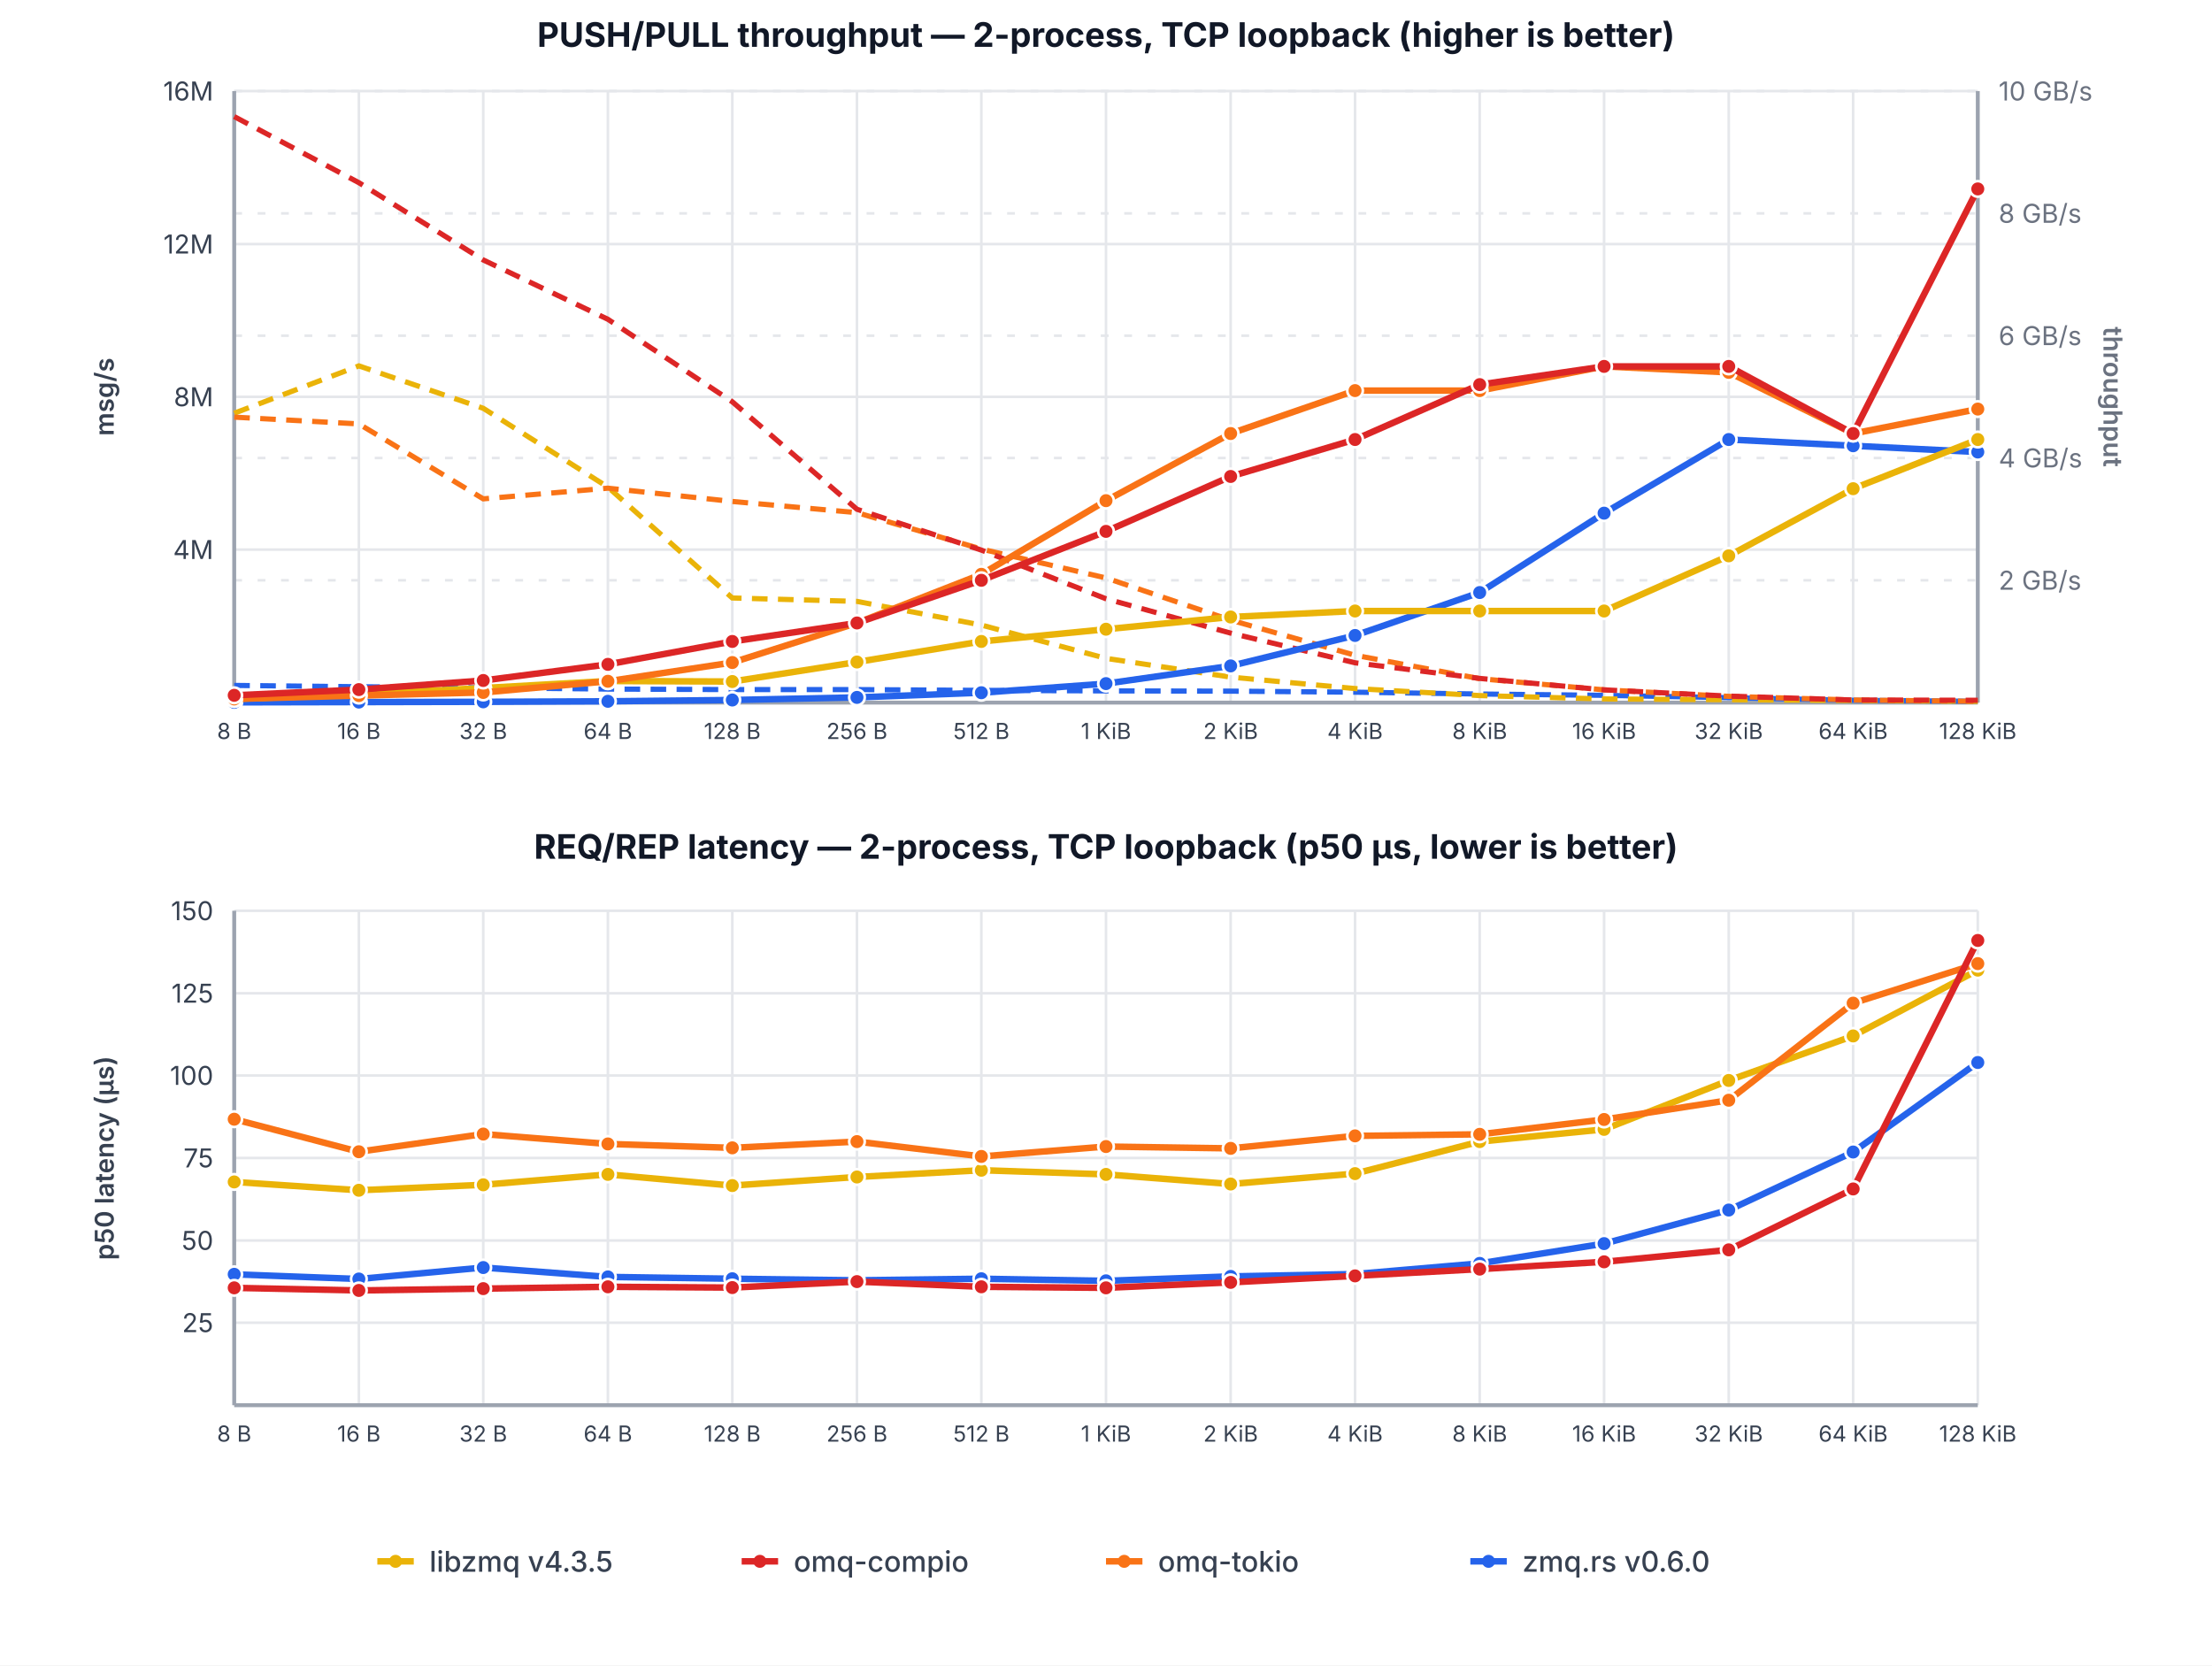
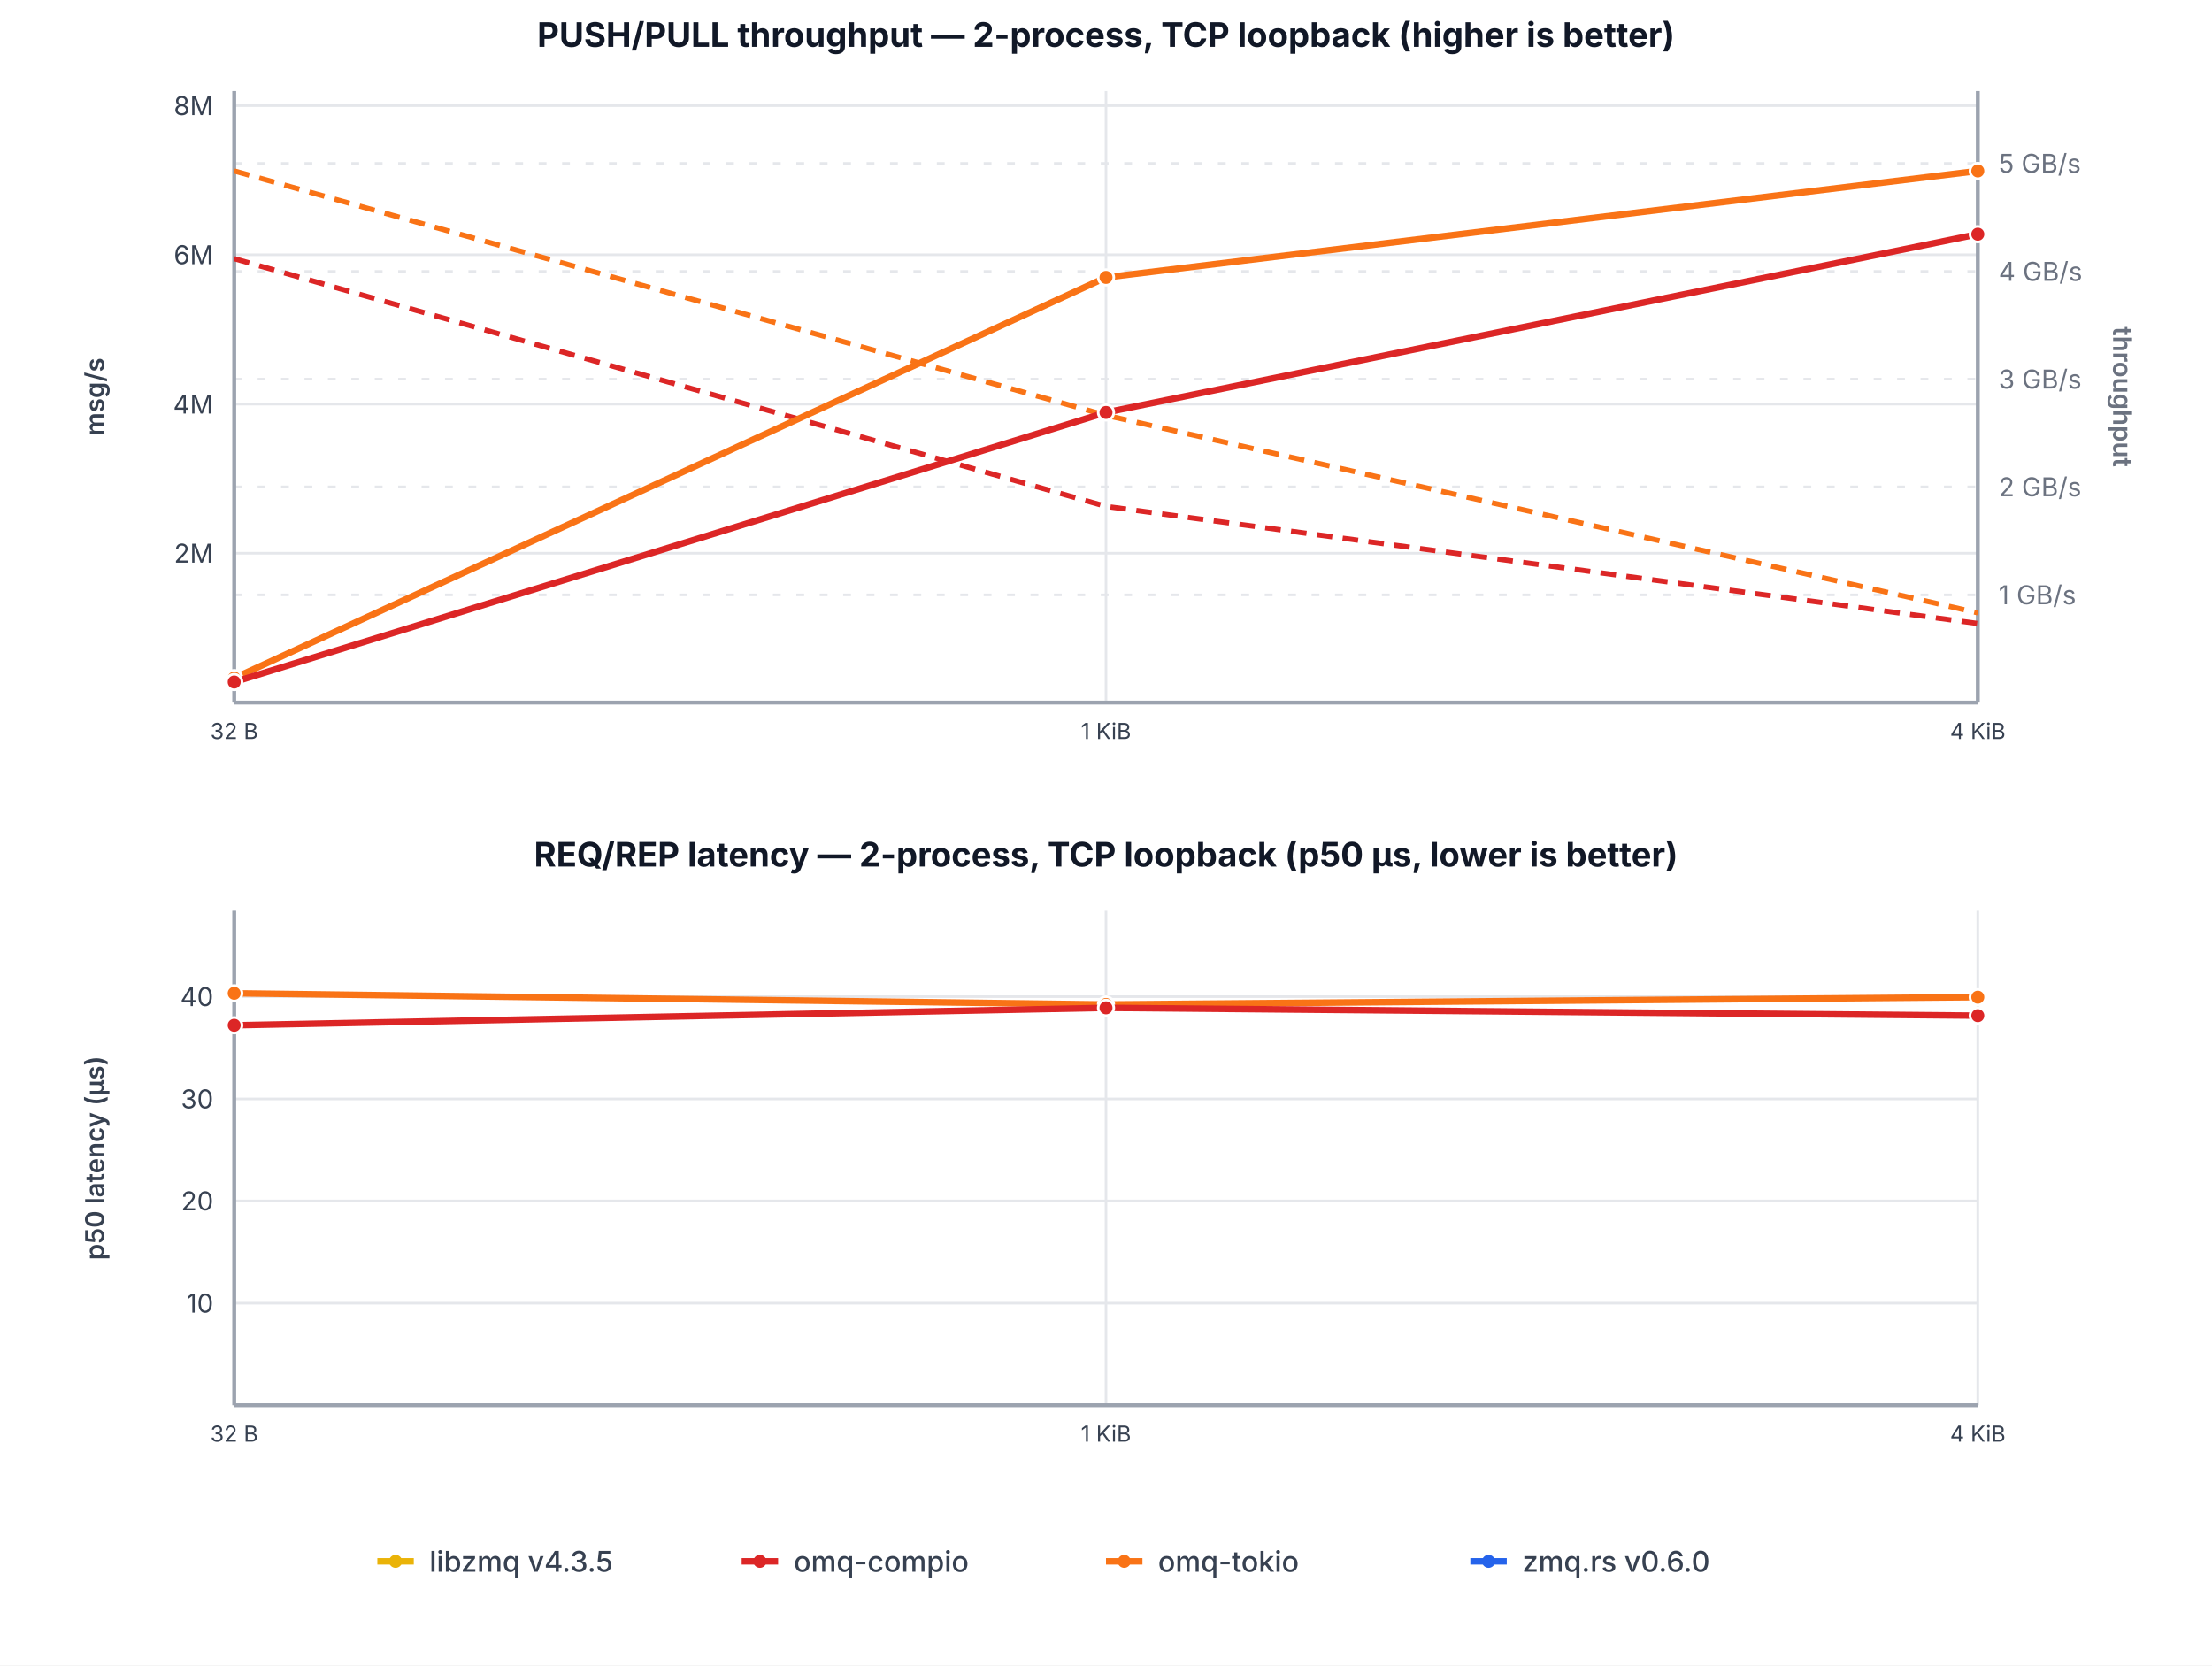
<svg xmlns="http://www.w3.org/2000/svg" viewBox="0 0 850 640" font-family="system-ui, -apple-system, sans-serif">
  <rect width="850" height="640" fill="white" />
-   <text x="425.0" y="18" text-anchor="middle" fill="#111827" font-size="13" font-weight="700">PUSH/PULL throughput — 2-process, TCP loopback (higher is better)</text>
-   <line x1="90" y1="211.2" x2="760" y2="211.2" stroke="#e5e7eb" stroke-width="1" />
-   <text x="82" y="211.2" text-anchor="end" dominant-baseline="middle" fill="#374151" font-size="10">4M</text>
-   <line x1="90" y1="152.5" x2="760" y2="152.5" stroke="#e5e7eb" stroke-width="1" />
-   <text x="82" y="152.5" text-anchor="end" dominant-baseline="middle" fill="#374151" font-size="10">8M</text>
-   <line x1="90" y1="93.8" x2="760" y2="93.8" stroke="#e5e7eb" stroke-width="1" />
-   <text x="82" y="93.8" text-anchor="end" dominant-baseline="middle" fill="#374151" font-size="10">12M</text>
-   <line x1="90" y1="35.0" x2="760" y2="35.0" stroke="#e5e7eb" stroke-width="1" />
-   <text x="82" y="35.0" text-anchor="end" dominant-baseline="middle" fill="#374151" font-size="10">16M</text>
-   <line x1="90.0" y1="35" x2="90.0" y2="270" stroke="#e5e7eb" stroke-width="1" />
-   <line x1="137.9" y1="35" x2="137.9" y2="270" stroke="#e5e7eb" stroke-width="1" />
-   <line x1="185.7" y1="35" x2="185.7" y2="270" stroke="#e5e7eb" stroke-width="1" />
-   <line x1="233.6" y1="35" x2="233.6" y2="270" stroke="#e5e7eb" stroke-width="1" />
-   <line x1="281.4" y1="35" x2="281.4" y2="270" stroke="#e5e7eb" stroke-width="1" />
-   <line x1="329.3" y1="35" x2="329.3" y2="270" stroke="#e5e7eb" stroke-width="1" />
-   <line x1="377.1" y1="35" x2="377.1" y2="270" stroke="#e5e7eb" stroke-width="1" />
-   <line x1="425.0" y1="35" x2="425.0" y2="270" stroke="#e5e7eb" stroke-width="1" />
-   <line x1="472.9" y1="35" x2="472.9" y2="270" stroke="#e5e7eb" stroke-width="1" />
-   <line x1="520.7" y1="35" x2="520.7" y2="270" stroke="#e5e7eb" stroke-width="1" />
-   <line x1="568.6" y1="35" x2="568.6" y2="270" stroke="#e5e7eb" stroke-width="1" />
-   <line x1="616.4" y1="35" x2="616.4" y2="270" stroke="#e5e7eb" stroke-width="1" />
-   <line x1="664.3" y1="35" x2="664.3" y2="270" stroke="#e5e7eb" stroke-width="1" />
-   <line x1="712.1" y1="35" x2="712.1" y2="270" stroke="#e5e7eb" stroke-width="1" />
-   <line x1="760.0" y1="35" x2="760.0" y2="270" stroke="#e5e7eb" stroke-width="1" />
-   <line x1="90" y1="223.0" x2="760" y2="223.0" stroke="#e5e7eb" stroke-width="1" stroke-dasharray="3,6" />
-   <text x="768" y="223.0" text-anchor="start" dominant-baseline="middle" fill="#6b7280" font-size="10">2 GB/s</text>
-   <line x1="90" y1="176.0" x2="760" y2="176.0" stroke="#e5e7eb" stroke-width="1" stroke-dasharray="3,6" />
-   <text x="768" y="176.0" text-anchor="start" dominant-baseline="middle" fill="#6b7280" font-size="10">4 GB/s</text>
-   <line x1="90" y1="129.0" x2="760" y2="129.0" stroke="#e5e7eb" stroke-width="1" stroke-dasharray="3,6" />
-   <text x="768" y="129.0" text-anchor="start" dominant-baseline="middle" fill="#6b7280" font-size="10">6 GB/s</text>
-   <line x1="90" y1="82.0" x2="760" y2="82.0" stroke="#e5e7eb" stroke-width="1" stroke-dasharray="3,6" />
-   <text x="768" y="82.0" text-anchor="start" dominant-baseline="middle" fill="#6b7280" font-size="10">8 GB/s</text>
-   <line x1="90" y1="35.0" x2="760" y2="35.0" stroke="#e5e7eb" stroke-width="1" stroke-dasharray="3,6" />
-   <text x="768" y="35.0" text-anchor="start" dominant-baseline="middle" fill="#6b7280" font-size="10">10 GB/s</text>
-   <line x1="90" y1="35" x2="90" y2="270" stroke="#9ca3af" stroke-width="1.5" />
-   <line x1="760" y1="35" x2="760" y2="270" stroke="#9ca3af" stroke-width="1.5" />
-   <line x1="90" y1="270" x2="760" y2="270" stroke="#9ca3af" stroke-width="1.5" />
-   <text x="40" y="152.5" text-anchor="middle" dominant-baseline="middle" fill="#374151" font-size="10" font-weight="600" transform="rotate(-90,40,152.5)">msg/s</text>
-   <text x="812" y="152.5" text-anchor="middle" dominant-baseline="middle" fill="#6b7280" font-size="10" font-weight="600" transform="rotate(90,812,152.5)">throughput</text>
-   <polyline points="90.0,263.4 137.9,263.9 185.7,264.3 233.6,264.8 281.4,265.0 329.3,265.0 377.1,265.3 425.0,265.5 472.9,265.6 520.7,266.0 568.6,266.7 616.4,267.2 664.3,268.1 712.1,269.1 760.0,269.5" fill="none" stroke="#2563eb" stroke-width="2" stroke-dasharray="6,4" />
-   <polyline points="90.0,158.8 137.9,140.6 185.7,156.9 233.6,187.2 281.4,229.8 329.3,231.1 377.1,240.2 425.0,253.0 472.9,260.2 520.7,264.6 568.6,267.3 616.4,268.6 664.3,268.9 712.1,269.2 760.0,269.5" fill="none" stroke="#eab308" stroke-width="2" stroke-dasharray="6,4" />
-   <polyline points="90.0,160.3 137.9,162.9 185.7,191.7 233.6,187.6 281.4,192.7 329.3,197.0 377.1,211.0 425.0,222.1 472.9,238.3 520.7,251.8 568.6,260.8 616.4,265.1 664.3,267.6 712.1,269.0 760.0,269.5" fill="none" stroke="#f97316" stroke-width="2" stroke-dasharray="6,4" />
-   <polyline points="90.0,44.8 137.9,70.2 185.7,99.9 233.6,122.7 281.4,154.4 329.3,195.7 377.1,211.4 425.0,230.1 472.9,243.3 520.7,254.7 568.6,260.7 616.4,265.1 664.3,267.5 712.1,269.0 760.0,269.1" fill="none" stroke="#dc2626" stroke-width="2" stroke-dasharray="6,4" />
-   <polyline points="90.0,269.9 137.9,269.8 185.7,269.7 233.6,269.5 281.4,269.0 329.3,268.0 377.1,266.2 425.0,262.7 472.9,255.9 520.7,244.2 568.6,227.7 616.4,197.2 664.3,168.9 712.1,171.3 760.0,173.7" fill="none" stroke="#2563eb" stroke-width="2.5" stroke-linecap="round" stroke-linejoin="round" />
-   <circle cx="90.0" cy="269.9" r="3" fill="#2563eb" stroke="white" stroke-width="1" />
-   <circle cx="137.9" cy="269.8" r="3" fill="#2563eb" stroke="white" stroke-width="1" />
-   <circle cx="185.7" cy="269.7" r="3" fill="#2563eb" stroke="white" stroke-width="1" />
-   <circle cx="233.6" cy="269.5" r="3" fill="#2563eb" stroke="white" stroke-width="1" />
-   <circle cx="281.4" cy="269.0" r="3" fill="#2563eb" stroke="white" stroke-width="1" />
-   <circle cx="329.3" cy="268.0" r="3" fill="#2563eb" stroke="white" stroke-width="1" />
-   <circle cx="377.1" cy="266.2" r="3" fill="#2563eb" stroke="white" stroke-width="1" />
-   <circle cx="425.0" cy="262.7" r="3" fill="#2563eb" stroke="white" stroke-width="1" />
-   <circle cx="472.9" cy="255.9" r="3" fill="#2563eb" stroke="white" stroke-width="1" />
-   <circle cx="520.7" cy="244.2" r="3" fill="#2563eb" stroke="white" stroke-width="1" />
-   <circle cx="568.6" cy="227.7" r="3" fill="#2563eb" stroke="white" stroke-width="1" />
-   <circle cx="616.4" cy="197.2" r="3" fill="#2563eb" stroke="white" stroke-width="1" />
-   <circle cx="664.3" cy="168.9" r="3" fill="#2563eb" stroke="white" stroke-width="1" />
-   <circle cx="712.1" cy="171.3" r="3" fill="#2563eb" stroke="white" stroke-width="1" />
-   <circle cx="760.0" cy="173.7" r="3" fill="#2563eb" stroke="white" stroke-width="1" />
-   <polyline points="90.0,268.6 137.9,266.8 185.7,264.4 233.6,261.7 281.4,261.9 329.3,254.4 377.1,246.5 425.0,241.8 472.9,237.1 520.7,234.8 568.6,234.8 616.4,234.8 664.3,213.6 712.1,187.8 760.0,168.9" fill="none" stroke="#eab308" stroke-width="2.5" stroke-linecap="round" stroke-linejoin="round" />
-   <circle cx="90.0" cy="268.6" r="3" fill="#eab308" stroke="white" stroke-width="1" />
-   <circle cx="137.9" cy="266.8" r="3" fill="#eab308" stroke="white" stroke-width="1" />
-   <circle cx="185.7" cy="264.4" r="3" fill="#eab308" stroke="white" stroke-width="1" />
-   <circle cx="233.6" cy="261.7" r="3" fill="#eab308" stroke="white" stroke-width="1" />
-   <circle cx="281.4" cy="261.9" r="3" fill="#eab308" stroke="white" stroke-width="1" />
-   <circle cx="329.3" cy="254.4" r="3" fill="#eab308" stroke="white" stroke-width="1" />
-   <circle cx="377.1" cy="246.5" r="3" fill="#eab308" stroke="white" stroke-width="1" />
-   <circle cx="425.0" cy="241.8" r="3" fill="#eab308" stroke="white" stroke-width="1" />
-   <circle cx="472.9" cy="237.1" r="3" fill="#eab308" stroke="white" stroke-width="1" />
-   <circle cx="520.7" cy="234.8" r="3" fill="#eab308" stroke="white" stroke-width="1" />
-   <circle cx="568.6" cy="234.8" r="3" fill="#eab308" stroke="white" stroke-width="1" />
-   <circle cx="616.4" cy="234.8" r="3" fill="#eab308" stroke="white" stroke-width="1" />
-   <circle cx="664.3" cy="213.6" r="3" fill="#eab308" stroke="white" stroke-width="1" />
-   <circle cx="712.1" cy="187.8" r="3" fill="#eab308" stroke="white" stroke-width="1" />
-   <circle cx="760.0" cy="168.9" r="3" fill="#eab308" stroke="white" stroke-width="1" />
-   <polyline points="90.0,268.6 137.9,267.3 185.7,266.1 233.6,261.8 281.4,254.6 329.3,239.4 377.1,220.7 425.0,192.4 472.9,166.6 520.7,150.1 568.6,150.1 616.4,140.8 664.3,143.1 712.1,166.6 760.0,157.2" fill="none" stroke="#f97316" stroke-width="2.5" stroke-linecap="round" stroke-linejoin="round" />
-   <circle cx="90.0" cy="268.6" r="3" fill="#f97316" stroke="white" stroke-width="1" />
-   <circle cx="137.9" cy="267.3" r="3" fill="#f97316" stroke="white" stroke-width="1" />
-   <circle cx="185.7" cy="266.1" r="3" fill="#f97316" stroke="white" stroke-width="1" />
-   <circle cx="233.6" cy="261.8" r="3" fill="#f97316" stroke="white" stroke-width="1" />
-   <circle cx="281.4" cy="254.6" r="3" fill="#f97316" stroke="white" stroke-width="1" />
-   <circle cx="329.3" cy="239.4" r="3" fill="#f97316" stroke="white" stroke-width="1" />
-   <circle cx="377.1" cy="220.7" r="3" fill="#f97316" stroke="white" stroke-width="1" />
-   <circle cx="425.0" cy="192.4" r="3" fill="#f97316" stroke="white" stroke-width="1" />
-   <circle cx="472.9" cy="166.6" r="3" fill="#f97316" stroke="white" stroke-width="1" />
-   <circle cx="520.7" cy="150.1" r="3" fill="#f97316" stroke="white" stroke-width="1" />
-   <circle cx="568.6" cy="150.1" r="3" fill="#f97316" stroke="white" stroke-width="1" />
-   <circle cx="616.4" cy="140.8" r="3" fill="#f97316" stroke="white" stroke-width="1" />
-   <circle cx="664.3" cy="143.1" r="3" fill="#f97316" stroke="white" stroke-width="1" />
-   <circle cx="712.1" cy="166.6" r="3" fill="#f97316" stroke="white" stroke-width="1" />
-   <circle cx="760.0" cy="157.2" r="3" fill="#f97316" stroke="white" stroke-width="1" />
-   <polyline points="90.0,267.2 137.9,265.0 185.7,261.5 233.6,255.3 281.4,246.5 329.3,239.4 377.1,223.0 425.0,204.2 472.9,183.1 520.7,168.9 568.6,147.8 616.4,140.8 664.3,140.8 712.1,166.6 760.0,72.6" fill="none" stroke="#dc2626" stroke-width="2.5" stroke-linecap="round" stroke-linejoin="round" />
-   <circle cx="90.0" cy="267.2" r="3" fill="#dc2626" stroke="white" stroke-width="1" />
-   <circle cx="137.9" cy="265.0" r="3" fill="#dc2626" stroke="white" stroke-width="1" />
-   <circle cx="185.7" cy="261.5" r="3" fill="#dc2626" stroke="white" stroke-width="1" />
-   <circle cx="233.6" cy="255.3" r="3" fill="#dc2626" stroke="white" stroke-width="1" />
-   <circle cx="281.4" cy="246.5" r="3" fill="#dc2626" stroke="white" stroke-width="1" />
-   <circle cx="329.3" cy="239.4" r="3" fill="#dc2626" stroke="white" stroke-width="1" />
-   <circle cx="377.1" cy="223.0" r="3" fill="#dc2626" stroke="white" stroke-width="1" />
-   <circle cx="425.0" cy="204.2" r="3" fill="#dc2626" stroke="white" stroke-width="1" />
-   <circle cx="472.9" cy="183.1" r="3" fill="#dc2626" stroke="white" stroke-width="1" />
-   <circle cx="520.7" cy="168.9" r="3" fill="#dc2626" stroke="white" stroke-width="1" />
-   <circle cx="568.6" cy="147.8" r="3" fill="#dc2626" stroke="white" stroke-width="1" />
-   <circle cx="616.4" cy="140.8" r="3" fill="#dc2626" stroke="white" stroke-width="1" />
-   <circle cx="664.3" cy="140.8" r="3" fill="#dc2626" stroke="white" stroke-width="1" />
-   <circle cx="712.1" cy="166.6" r="3" fill="#dc2626" stroke="white" stroke-width="1" />
-   <circle cx="760.0" cy="72.6" r="3" fill="#dc2626" stroke="white" stroke-width="1" />
-   <text x="90.0" y="284" text-anchor="middle" fill="#374151" font-size="8.5">8 B</text>
-   <text x="137.9" y="284" text-anchor="middle" fill="#374151" font-size="8.5">16 B</text>
-   <text x="185.7" y="284" text-anchor="middle" fill="#374151" font-size="8.5">32 B</text>
-   <text x="233.6" y="284" text-anchor="middle" fill="#374151" font-size="8.5">64 B</text>
-   <text x="281.4" y="284" text-anchor="middle" fill="#374151" font-size="8.5">128 B</text>
-   <text x="329.3" y="284" text-anchor="middle" fill="#374151" font-size="8.5">256 B</text>
-   <text x="377.1" y="284" text-anchor="middle" fill="#374151" font-size="8.5">512 B</text>
-   <text x="425.0" y="284" text-anchor="middle" fill="#374151" font-size="8.5">1 KiB</text>
-   <text x="472.9" y="284" text-anchor="middle" fill="#374151" font-size="8.5">2 KiB</text>
-   <text x="520.7" y="284" text-anchor="middle" fill="#374151" font-size="8.5">4 KiB</text>
-   <text x="568.6" y="284" text-anchor="middle" fill="#374151" font-size="8.5">8 KiB</text>
-   <text x="616.4" y="284" text-anchor="middle" fill="#374151" font-size="8.5">16 KiB</text>
-   <text x="664.3" y="284" text-anchor="middle" fill="#374151" font-size="8.5">32 KiB</text>
-   <text x="712.1" y="284" text-anchor="middle" fill="#374151" font-size="8.5">64 KiB</text>
-   <text x="760.0" y="284" text-anchor="middle" fill="#374151" font-size="8.5">128 KiB</text>
-   <text x="425.0" y="330" text-anchor="middle" fill="#111827" font-size="13" font-weight="700">REQ/REP latency — 2-process, TCP loopback (p50 µs, lower is better)</text>
-   <line x1="90" y1="508.3" x2="760" y2="508.3" stroke="#e5e7eb" stroke-width="1" />
-   <text x="82" y="508.3" text-anchor="end" dominant-baseline="middle" fill="#374151" font-size="10">25</text>
-   <line x1="90" y1="476.7" x2="760" y2="476.7" stroke="#e5e7eb" stroke-width="1" />
-   <text x="82" y="476.7" text-anchor="end" dominant-baseline="middle" fill="#374151" font-size="10">50</text>
-   <line x1="90" y1="445.0" x2="760" y2="445.0" stroke="#e5e7eb" stroke-width="1" />
-   <text x="82" y="445.0" text-anchor="end" dominant-baseline="middle" fill="#374151" font-size="10">75</text>
-   <line x1="90" y1="413.3" x2="760" y2="413.3" stroke="#e5e7eb" stroke-width="1" />
-   <text x="82" y="413.3" text-anchor="end" dominant-baseline="middle" fill="#374151" font-size="10">100</text>
-   <line x1="90" y1="381.7" x2="760" y2="381.7" stroke="#e5e7eb" stroke-width="1" />
-   <text x="82" y="381.7" text-anchor="end" dominant-baseline="middle" fill="#374151" font-size="10">125</text>
-   <line x1="90" y1="350.0" x2="760" y2="350.0" stroke="#e5e7eb" stroke-width="1" />
-   <text x="82" y="350.0" text-anchor="end" dominant-baseline="middle" fill="#374151" font-size="10">150</text>
-   <line x1="90.0" y1="350" x2="90.0" y2="540" stroke="#e5e7eb" stroke-width="1" />
-   <line x1="137.9" y1="350" x2="137.9" y2="540" stroke="#e5e7eb" stroke-width="1" />
-   <line x1="185.7" y1="350" x2="185.7" y2="540" stroke="#e5e7eb" stroke-width="1" />
-   <line x1="233.6" y1="350" x2="233.6" y2="540" stroke="#e5e7eb" stroke-width="1" />
-   <line x1="281.4" y1="350" x2="281.4" y2="540" stroke="#e5e7eb" stroke-width="1" />
-   <line x1="329.3" y1="350" x2="329.3" y2="540" stroke="#e5e7eb" stroke-width="1" />
-   <line x1="377.1" y1="350" x2="377.1" y2="540" stroke="#e5e7eb" stroke-width="1" />
-   <line x1="425.0" y1="350" x2="425.0" y2="540" stroke="#e5e7eb" stroke-width="1" />
-   <line x1="472.9" y1="350" x2="472.9" y2="540" stroke="#e5e7eb" stroke-width="1" />
-   <line x1="520.7" y1="350" x2="520.7" y2="540" stroke="#e5e7eb" stroke-width="1" />
-   <line x1="568.6" y1="350" x2="568.6" y2="540" stroke="#e5e7eb" stroke-width="1" />
-   <line x1="616.4" y1="350" x2="616.4" y2="540" stroke="#e5e7eb" stroke-width="1" />
-   <line x1="664.3" y1="350" x2="664.3" y2="540" stroke="#e5e7eb" stroke-width="1" />
-   <line x1="712.1" y1="350" x2="712.1" y2="540" stroke="#e5e7eb" stroke-width="1" />
-   <line x1="760.0" y1="350" x2="760.0" y2="540" stroke="#e5e7eb" stroke-width="1" />
-   <line x1="90" y1="350" x2="90" y2="540" stroke="#9ca3af" stroke-width="1.5" />
-   <line x1="90" y1="540" x2="760" y2="540" stroke="#9ca3af" stroke-width="1.5" />
-   <text x="40" y="445.0" text-anchor="middle" dominant-baseline="middle" fill="#374151" font-size="10" font-weight="600" transform="rotate(-90,40,445.0)">p50 latency (µs)</text>
-   <polyline points="90.0,454.2 137.9,457.4 185.7,455.3 233.6,451.3 281.4,455.6 329.3,452.3 377.1,449.7 425.0,451.3 472.9,455.0 520.7,451.0 568.6,438.7 616.4,434.0 664.3,415.2 712.1,398.1 760.0,372.8" fill="none" stroke="#eab308" stroke-width="2.5" stroke-linecap="round" stroke-linejoin="round" />
-   <circle cx="90.0" cy="454.2" r="3" fill="#eab308" stroke="white" stroke-width="1" />
-   <circle cx="137.9" cy="457.4" r="3" fill="#eab308" stroke="white" stroke-width="1" />
-   <circle cx="185.7" cy="455.3" r="3" fill="#eab308" stroke="white" stroke-width="1" />
-   <circle cx="233.6" cy="451.3" r="3" fill="#eab308" stroke="white" stroke-width="1" />
-   <circle cx="281.4" cy="455.6" r="3" fill="#eab308" stroke="white" stroke-width="1" />
-   <circle cx="329.3" cy="452.3" r="3" fill="#eab308" stroke="white" stroke-width="1" />
-   <circle cx="377.1" cy="449.7" r="3" fill="#eab308" stroke="white" stroke-width="1" />
-   <circle cx="425.0" cy="451.3" r="3" fill="#eab308" stroke="white" stroke-width="1" />
-   <circle cx="472.9" cy="455.0" r="3" fill="#eab308" stroke="white" stroke-width="1" />
-   <circle cx="520.7" cy="451.0" r="3" fill="#eab308" stroke="white" stroke-width="1" />
-   <circle cx="568.6" cy="438.7" r="3" fill="#eab308" stroke="white" stroke-width="1" />
-   <circle cx="616.4" cy="434.0" r="3" fill="#eab308" stroke="white" stroke-width="1" />
-   <circle cx="664.3" cy="415.2" r="3" fill="#eab308" stroke="white" stroke-width="1" />
-   <circle cx="712.1" cy="398.1" r="3" fill="#eab308" stroke="white" stroke-width="1" />
-   <circle cx="760.0" cy="372.8" r="3" fill="#eab308" stroke="white" stroke-width="1" />
-   <polyline points="90.0,430.1 137.9,442.6 185.7,435.8 233.6,439.6 281.4,441.1 329.3,438.7 377.1,444.4 425.0,440.6 472.9,441.3 520.7,436.5 568.6,435.9 616.4,430.2 664.3,422.8 712.1,385.5 760.0,370.3" fill="none" stroke="#f97316" stroke-width="2.5" stroke-linecap="round" stroke-linejoin="round" />
-   <circle cx="90.0" cy="430.1" r="3" fill="#f97316" stroke="white" stroke-width="1" />
-   <circle cx="137.9" cy="442.6" r="3" fill="#f97316" stroke="white" stroke-width="1" />
-   <circle cx="185.7" cy="435.8" r="3" fill="#f97316" stroke="white" stroke-width="1" />
-   <circle cx="233.6" cy="439.6" r="3" fill="#f97316" stroke="white" stroke-width="1" />
-   <circle cx="281.4" cy="441.1" r="3" fill="#f97316" stroke="white" stroke-width="1" />
-   <circle cx="329.3" cy="438.7" r="3" fill="#f97316" stroke="white" stroke-width="1" />
-   <circle cx="377.1" cy="444.4" r="3" fill="#f97316" stroke="white" stroke-width="1" />
-   <circle cx="425.0" cy="440.6" r="3" fill="#f97316" stroke="white" stroke-width="1" />
-   <circle cx="472.9" cy="441.3" r="3" fill="#f97316" stroke="white" stroke-width="1" />
-   <circle cx="520.7" cy="436.5" r="3" fill="#f97316" stroke="white" stroke-width="1" />
-   <circle cx="568.6" cy="435.9" r="3" fill="#f97316" stroke="white" stroke-width="1" />
-   <circle cx="616.4" cy="430.2" r="3" fill="#f97316" stroke="white" stroke-width="1" />
-   <circle cx="664.3" cy="422.8" r="3" fill="#f97316" stroke="white" stroke-width="1" />
-   <circle cx="712.1" cy="385.5" r="3" fill="#f97316" stroke="white" stroke-width="1" />
-   <circle cx="760.0" cy="370.3" r="3" fill="#f97316" stroke="white" stroke-width="1" />
-   <polyline points="90.0,489.7 137.9,491.5 185.7,487.1 233.6,490.7 281.4,491.4 329.3,492.0 377.1,491.4 425.0,492.2 472.9,490.5 520.7,489.6 568.6,485.5 616.4,477.9 664.3,465.0 712.1,442.7 760.0,408.3" fill="none" stroke="#2563eb" stroke-width="2.5" stroke-linecap="round" stroke-linejoin="round" />
-   <circle cx="90.0" cy="489.7" r="3" fill="#2563eb" stroke="white" stroke-width="1" />
-   <circle cx="137.9" cy="491.5" r="3" fill="#2563eb" stroke="white" stroke-width="1" />
-   <circle cx="185.7" cy="487.1" r="3" fill="#2563eb" stroke="white" stroke-width="1" />
-   <circle cx="233.6" cy="490.7" r="3" fill="#2563eb" stroke="white" stroke-width="1" />
-   <circle cx="281.4" cy="491.4" r="3" fill="#2563eb" stroke="white" stroke-width="1" />
-   <circle cx="329.3" cy="492.0" r="3" fill="#2563eb" stroke="white" stroke-width="1" />
-   <circle cx="377.1" cy="491.4" r="3" fill="#2563eb" stroke="white" stroke-width="1" />
-   <circle cx="425.0" cy="492.2" r="3" fill="#2563eb" stroke="white" stroke-width="1" />
-   <circle cx="472.9" cy="490.5" r="3" fill="#2563eb" stroke="white" stroke-width="1" />
-   <circle cx="520.7" cy="489.6" r="3" fill="#2563eb" stroke="white" stroke-width="1" />
-   <circle cx="568.6" cy="485.5" r="3" fill="#2563eb" stroke="white" stroke-width="1" />
-   <circle cx="616.4" cy="477.9" r="3" fill="#2563eb" stroke="white" stroke-width="1" />
-   <circle cx="664.3" cy="465.0" r="3" fill="#2563eb" stroke="white" stroke-width="1" />
-   <circle cx="712.1" cy="442.7" r="3" fill="#2563eb" stroke="white" stroke-width="1" />
-   <circle cx="760.0" cy="408.3" r="3" fill="#2563eb" stroke="white" stroke-width="1" />
-   <polyline points="90.0,494.9 137.9,495.9 185.7,495.2 233.6,494.5 281.4,494.8 329.3,492.5 377.1,494.5 425.0,494.9 472.9,492.8 520.7,490.3 568.6,487.7 616.4,484.9 664.3,480.3 712.1,456.9 760.0,361.4" fill="none" stroke="#dc2626" stroke-width="2.5" stroke-linecap="round" stroke-linejoin="round" />
-   <circle cx="90.0" cy="494.9" r="3" fill="#dc2626" stroke="white" stroke-width="1" />
-   <circle cx="137.9" cy="495.9" r="3" fill="#dc2626" stroke="white" stroke-width="1" />
-   <circle cx="185.7" cy="495.2" r="3" fill="#dc2626" stroke="white" stroke-width="1" />
-   <circle cx="233.6" cy="494.5" r="3" fill="#dc2626" stroke="white" stroke-width="1" />
-   <circle cx="281.4" cy="494.8" r="3" fill="#dc2626" stroke="white" stroke-width="1" />
-   <circle cx="329.3" cy="492.5" r="3" fill="#dc2626" stroke="white" stroke-width="1" />
-   <circle cx="377.1" cy="494.5" r="3" fill="#dc2626" stroke="white" stroke-width="1" />
-   <circle cx="425.0" cy="494.9" r="3" fill="#dc2626" stroke="white" stroke-width="1" />
-   <circle cx="472.9" cy="492.8" r="3" fill="#dc2626" stroke="white" stroke-width="1" />
-   <circle cx="520.7" cy="490.3" r="3" fill="#dc2626" stroke="white" stroke-width="1" />
-   <circle cx="568.6" cy="487.7" r="3" fill="#dc2626" stroke="white" stroke-width="1" />
-   <circle cx="616.4" cy="484.9" r="3" fill="#dc2626" stroke="white" stroke-width="1" />
-   <circle cx="664.3" cy="480.3" r="3" fill="#dc2626" stroke="white" stroke-width="1" />
-   <circle cx="712.1" cy="456.9" r="3" fill="#dc2626" stroke="white" stroke-width="1" />
-   <circle cx="760.0" cy="361.4" r="3" fill="#dc2626" stroke="white" stroke-width="1" />
-   <text x="90.0" y="554" text-anchor="middle" fill="#374151" font-size="8.5">8 B</text>
-   <text x="137.9" y="554" text-anchor="middle" fill="#374151" font-size="8.5">16 B</text>
-   <text x="185.7" y="554" text-anchor="middle" fill="#374151" font-size="8.5">32 B</text>
-   <text x="233.6" y="554" text-anchor="middle" fill="#374151" font-size="8.5">64 B</text>
-   <text x="281.4" y="554" text-anchor="middle" fill="#374151" font-size="8.5">128 B</text>
-   <text x="329.3" y="554" text-anchor="middle" fill="#374151" font-size="8.5">256 B</text>
-   <text x="377.1" y="554" text-anchor="middle" fill="#374151" font-size="8.5">512 B</text>
-   <text x="425.0" y="554" text-anchor="middle" fill="#374151" font-size="8.5">1 KiB</text>
-   <text x="472.9" y="554" text-anchor="middle" fill="#374151" font-size="8.5">2 KiB</text>
-   <text x="520.7" y="554" text-anchor="middle" fill="#374151" font-size="8.5">4 KiB</text>
-   <text x="568.6" y="554" text-anchor="middle" fill="#374151" font-size="8.5">8 KiB</text>
-   <text x="616.4" y="554" text-anchor="middle" fill="#374151" font-size="8.5">16 KiB</text>
-   <text x="664.3" y="554" text-anchor="middle" fill="#374151" font-size="8.5">32 KiB</text>
-   <text x="712.1" y="554" text-anchor="middle" fill="#374151" font-size="8.5">64 KiB</text>
-   <text x="760.0" y="554" text-anchor="middle" fill="#374151" font-size="8.5">128 KiB</text>
+   <text x="425.0" y="18.0" text-anchor="middle" fill="#111827" font-size="13" font-weight="700">PUSH/PULL throughput — 2-process, TCP loopback (higher is better)</text>
+   <line x1="90.0" y1="212.6" x2="760.0" y2="212.6" stroke="#e5e7eb" stroke-width="1" />
+   <text x="82.0" y="212.6" text-anchor="end" dominant-baseline="middle" fill="#374151" font-size="10">2M</text>
+   <line x1="90.0" y1="155.3" x2="760.0" y2="155.3" stroke="#e5e7eb" stroke-width="1" />
+   <text x="82.0" y="155.3" text-anchor="end" dominant-baseline="middle" fill="#374151" font-size="10">4M</text>
+   <line x1="90.0" y1="97.9" x2="760.0" y2="97.9" stroke="#e5e7eb" stroke-width="1" />
+   <text x="82.0" y="97.9" text-anchor="end" dominant-baseline="middle" fill="#374151" font-size="10">6M</text>
+   <line x1="90.0" y1="40.6" x2="760.0" y2="40.6" stroke="#e5e7eb" stroke-width="1" />
+   <text x="82.0" y="40.6" text-anchor="end" dominant-baseline="middle" fill="#374151" font-size="10">8M</text>
+   <line x1="90.0" y1="228.6" x2="760.0" y2="228.6" stroke="#e5e7eb" stroke-width="1" stroke-dasharray="3,6" />
+   <text x="768.0" y="228.6" text-anchor="start" dominant-baseline="middle" fill="#6b7280" font-size="10">1 GB/s</text>
+   <line x1="90.0" y1="187.1" x2="760.0" y2="187.1" stroke="#e5e7eb" stroke-width="1" stroke-dasharray="3,6" />
+   <text x="768.0" y="187.1" text-anchor="start" dominant-baseline="middle" fill="#6b7280" font-size="10">2 GB/s</text>
+   <line x1="90.0" y1="145.7" x2="760.0" y2="145.7" stroke="#e5e7eb" stroke-width="1" stroke-dasharray="3,6" />
+   <text x="768.0" y="145.7" text-anchor="start" dominant-baseline="middle" fill="#6b7280" font-size="10">3 GB/s</text>
+   <line x1="90.0" y1="104.3" x2="760.0" y2="104.3" stroke="#e5e7eb" stroke-width="1" stroke-dasharray="3,6" />
+   <text x="768.0" y="104.3" text-anchor="start" dominant-baseline="middle" fill="#6b7280" font-size="10">4 GB/s</text>
+   <line x1="90.0" y1="62.8" x2="760.0" y2="62.8" stroke="#e5e7eb" stroke-width="1" stroke-dasharray="3,6" />
+   <text x="768.0" y="62.8" text-anchor="start" dominant-baseline="middle" fill="#6b7280" font-size="10">5 GB/s</text>
+   <line x1="90.0" y1="35.0" x2="90.0" y2="270.0" stroke="#e5e7eb" stroke-width="1" />
+   <line x1="425.0" y1="35.0" x2="425.0" y2="270.0" stroke="#e5e7eb" stroke-width="1" />
+   <line x1="760.0" y1="35.0" x2="760.0" y2="270.0" stroke="#e5e7eb" stroke-width="1" />
+   <line x1="90.0" y1="35.0" x2="90.0" y2="270.0" stroke="#9ca3af" stroke-width="1.5" />
+   <line x1="760.0" y1="35.0" x2="760.0" y2="270.0" stroke="#9ca3af" stroke-width="1.5" />
+   <line x1="90.0" y1="270.0" x2="760.0" y2="270.0" stroke="#9ca3af" stroke-width="1.5" />
+   <text x="40.0" y="152.5" text-anchor="middle" fill="#374151" font-size="10" font-weight="600" transform="rotate(-90,40.0,152.5)">msg/s</text>
+   <text x="812.0" y="152.5" text-anchor="middle" fill="#6b7280" font-size="10" font-weight="600" transform="rotate(90,812.0,152.5)">throughput</text>
+   <polyline points="90.0,65.7 425.0,159.6 760.0,235.5" fill="none" stroke="#f97316" stroke-width="2" stroke-dasharray="6,4" />
+   <polyline points="90.0,99.4 425.0,194.6 760.0,239.6" fill="none" stroke="#dc2626" stroke-width="2" stroke-dasharray="6,4" />
+   <polyline points="90.0,260.6 425.0,106.6 760.0,65.7" fill="none" stroke="#f97316" stroke-width="2.5" stroke-linecap="round" stroke-linejoin="round" />
+   <circle cx="90.0" cy="260.6" r="3" fill="#f97316" stroke="white" stroke-width="1" />
+   <circle cx="425.0" cy="106.6" r="3" fill="#f97316" stroke="white" stroke-width="1" />
+   <circle cx="760.0" cy="65.7" r="3" fill="#f97316" stroke="white" stroke-width="1" />
+   <polyline points="90.0,262.1 425.0,158.5 760.0,90.0" fill="none" stroke="#dc2626" stroke-width="2.5" stroke-linecap="round" stroke-linejoin="round" />
+   <circle cx="90.0" cy="262.1" r="3" fill="#dc2626" stroke="white" stroke-width="1" />
+   <circle cx="425.0" cy="158.5" r="3" fill="#dc2626" stroke="white" stroke-width="1" />
+   <circle cx="760.0" cy="90.0" r="3" fill="#dc2626" stroke="white" stroke-width="1" />
+   <text x="90.0" y="284.0" text-anchor="middle" fill="#374151" font-size="8.5">32 B</text>
+   <text x="425.0" y="284.0" text-anchor="middle" fill="#374151" font-size="8.5">1 KiB</text>
+   <text x="760.0" y="284.0" text-anchor="middle" fill="#374151" font-size="8.5">4 KiB</text>
+   <text x="425.0" y="333.0" text-anchor="middle" fill="#111827" font-size="13" font-weight="700">REQ/REP latency — 2-process, TCP loopback (p50 µs, lower is better)</text>
+   <line x1="90.0" y1="500.8" x2="760.0" y2="500.8" stroke="#e5e7eb" stroke-width="1" />
+   <text x="82.0" y="500.8" text-anchor="end" dominant-baseline="middle" fill="#374151" font-size="10">10</text>
+   <line x1="90.0" y1="461.5" x2="760.0" y2="461.5" stroke="#e5e7eb" stroke-width="1" />
+   <text x="82.0" y="461.5" text-anchor="end" dominant-baseline="middle" fill="#374151" font-size="10">20</text>
+   <line x1="90.0" y1="422.3" x2="760.0" y2="422.3" stroke="#e5e7eb" stroke-width="1" />
+   <text x="82.0" y="422.3" text-anchor="end" dominant-baseline="middle" fill="#374151" font-size="10">30</text>
+   <line x1="90.0" y1="383.0" x2="760.0" y2="383.0" stroke="#e5e7eb" stroke-width="1" />
+   <text x="82.0" y="383.0" text-anchor="end" dominant-baseline="middle" fill="#374151" font-size="10">40</text>
+   <line x1="90.0" y1="350.0" x2="90.0" y2="540.0" stroke="#e5e7eb" stroke-width="1" />
+   <line x1="425.0" y1="350.0" x2="425.0" y2="540.0" stroke="#e5e7eb" stroke-width="1" />
+   <line x1="760.0" y1="350.0" x2="760.0" y2="540.0" stroke="#e5e7eb" stroke-width="1" />
+   <line x1="90.0" y1="350.0" x2="90.0" y2="540.0" stroke="#9ca3af" stroke-width="1.5" />
+   <line x1="90.0" y1="540.0" x2="760.0" y2="540.0" stroke="#9ca3af" stroke-width="1.5" />
+   <text x="40.0" y="445.0" text-anchor="middle" fill="#374151" font-size="10" font-weight="600" transform="rotate(-90,40.0,445.0)">p50 latency (µs)</text>
+   <polyline points="90.0,381.7 425.0,386.0 760.0,383.2" fill="none" stroke="#f97316" stroke-width="2.5" stroke-linecap="round" stroke-linejoin="round" />
+   <circle cx="90.0" cy="381.7" r="3" fill="#f97316" stroke="white" stroke-width="1" />
+   <circle cx="425.0" cy="386.0" r="3" fill="#f97316" stroke="white" stroke-width="1" />
+   <circle cx="760.0" cy="383.2" r="3" fill="#f97316" stroke="white" stroke-width="1" />
+   <polyline points="90.0,394.0 425.0,387.3 760.0,390.3" fill="none" stroke="#dc2626" stroke-width="2.5" stroke-linecap="round" stroke-linejoin="round" />
+   <circle cx="90.0" cy="394.0" r="3" fill="#dc2626" stroke="white" stroke-width="1" />
+   <circle cx="425.0" cy="387.3" r="3" fill="#dc2626" stroke="white" stroke-width="1" />
+   <circle cx="760.0" cy="390.3" r="3" fill="#dc2626" stroke="white" stroke-width="1" />
+   <text x="90.0" y="554.0" text-anchor="middle" fill="#374151" font-size="8.5">32 B</text>
+   <text x="425.0" y="554.0" text-anchor="middle" fill="#374151" font-size="8.5">1 KiB</text>
+   <text x="760.0" y="554.0" text-anchor="middle" fill="#374151" font-size="8.5">4 KiB</text>
  <line x1="145" y1="600" x2="159" y2="600" stroke="#eab308" stroke-width="2.5" />
  <circle cx="152" cy="600" r="2.5" fill="#eab308" />
  <text x="165" y="604" fill="#374151" font-size="11" font-weight="500">libzmq v4.3.5</text>
  <line x1="285" y1="600" x2="299" y2="600" stroke="#dc2626" stroke-width="2.5" />
  <circle cx="292" cy="600" r="2.5" fill="#dc2626" />
  <text x="305" y="604" fill="#374151" font-size="11" font-weight="500">omq-compio</text>
  <line x1="425" y1="600" x2="439" y2="600" stroke="#f97316" stroke-width="2.5" />
  <circle cx="432" cy="600" r="2.5" fill="#f97316" />
  <text x="445" y="604" fill="#374151" font-size="11" font-weight="500">omq-tokio</text>
  <line x1="565" y1="600" x2="579" y2="600" stroke="#2563eb" stroke-width="2.5" />
  <circle cx="572" cy="600" r="2.5" fill="#2563eb" />
  <text x="585" y="604" fill="#374151" font-size="11" font-weight="500">zmq.rs v0.6.0</text>
</svg>
